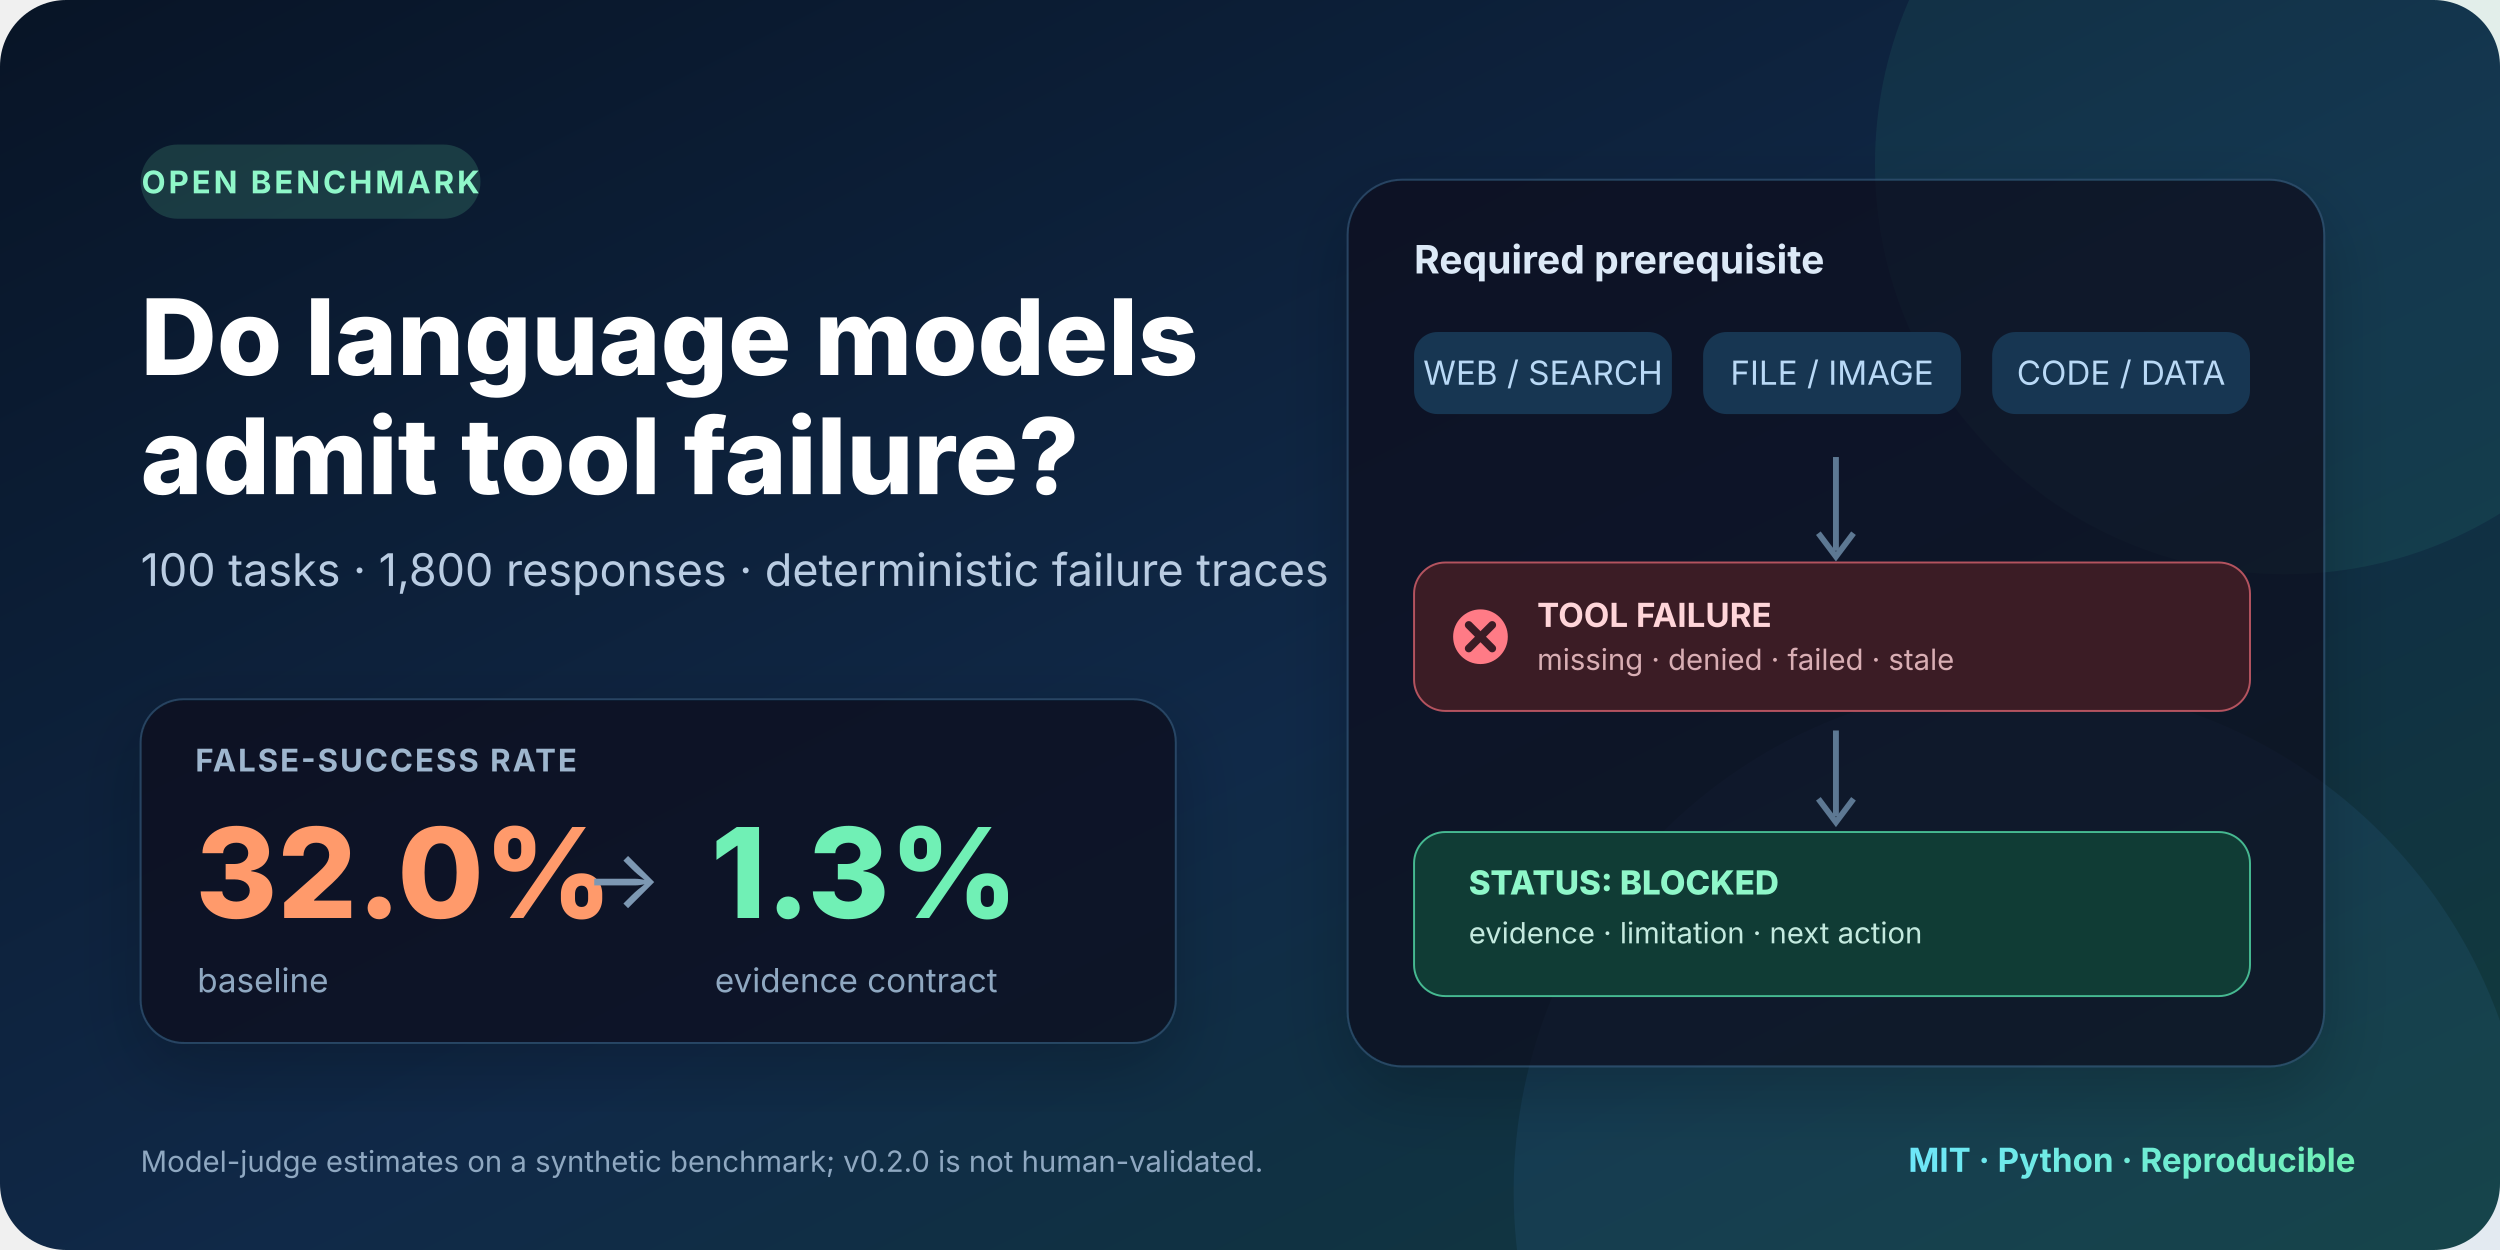
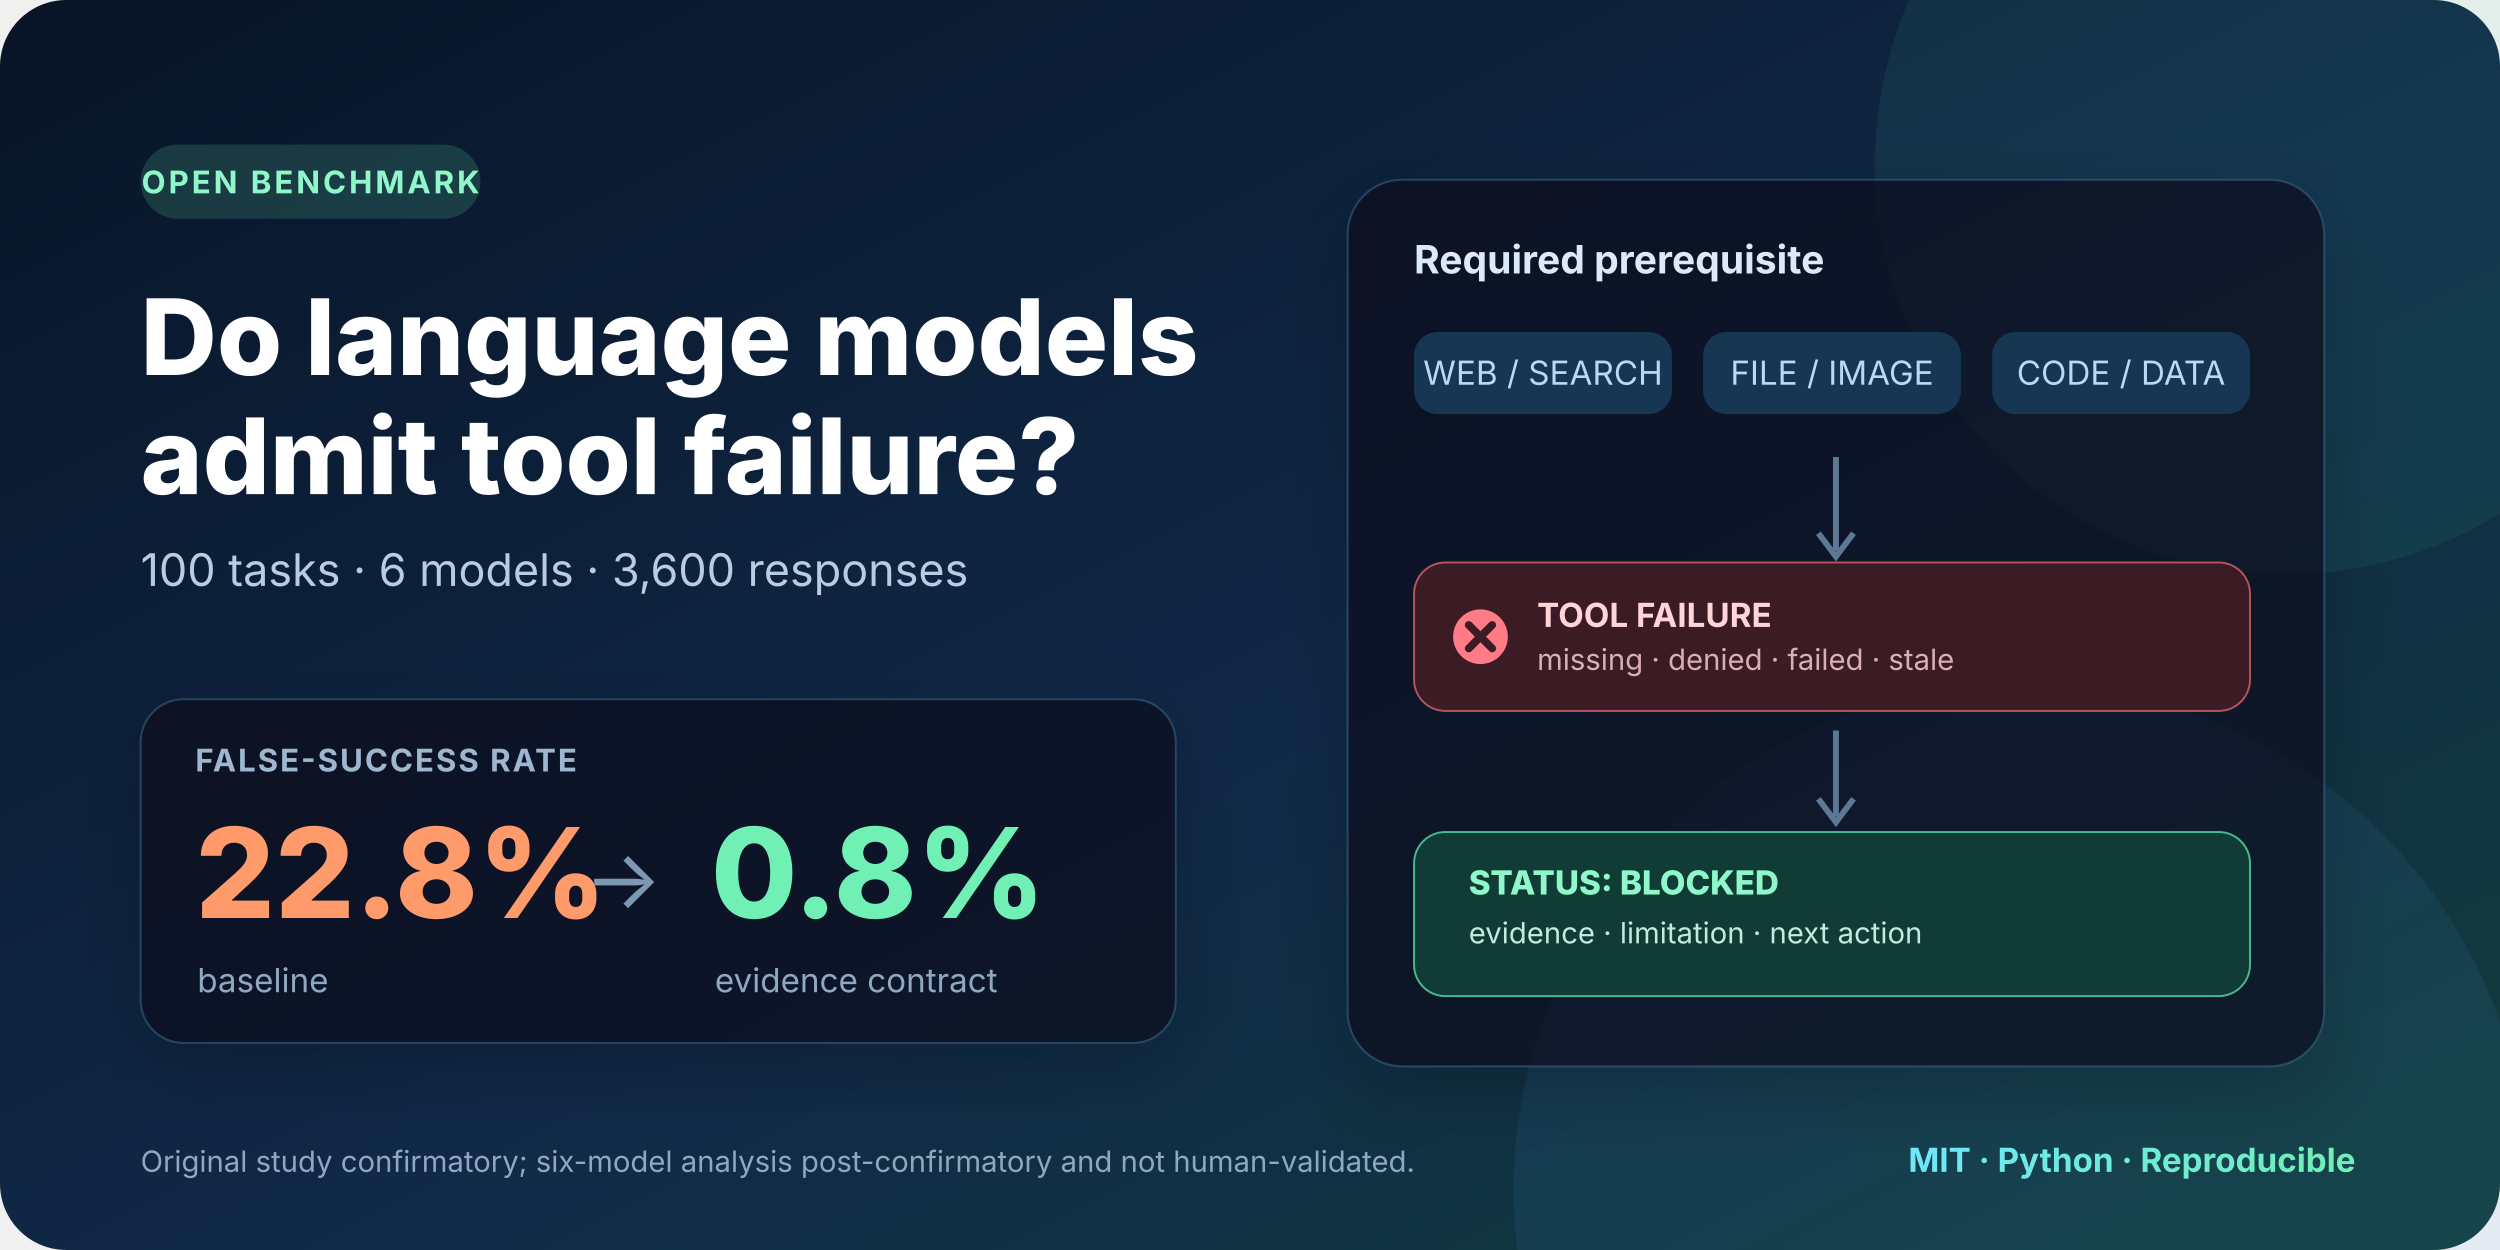
<svg xmlns="http://www.w3.org/2000/svg" width="1280" height="640" viewBox="0 0 1280 640" role="img" aria-labelledby="title desc">
  <defs>
    <linearGradient id="bg" x1="0" x2="1" y1="0" y2="1">
      <stop offset="0" stop-color="#081426" />
      <stop offset="0.55" stop-color="#102948" />
      <stop offset="1" stop-color="#113d3b" />
    </linearGradient>
    <linearGradient id="accent" x1="0" x2="1">
      <stop offset="0" stop-color="#6ee7f9" />
      <stop offset="1" stop-color="#70f0b5" />
    </linearGradient>
    <filter id="shadow" x="-20%" y="-20%" width="140%" height="140%">
      <feDropShadow dx="0" dy="14" stdDeviation="18" flood-color="#000" flood-opacity=".28" />
    </filter>
  </defs>
  <rect width="1280" height="640" rx="34" fill="url(#bg)" />
  <circle cx="1170" cy="84" r="210" fill="#45d7aa" opacity=".08" />
  <circle cx="1035" cy="610" r="260" fill="#4da3ff" opacity=".08" />
  <g transform="translate(72 74)">
    <rect width="174" height="38" rx="19" fill="#70f0b5" opacity=".16" />
    <text x="87" y="25" fill="#8ff7c9" text-anchor="middle" font-family="Inter,Arial,sans-serif" font-size="16" font-weight="700" letter-spacing="1.5">OPEN BENCHMARK</text>
    <text x="0" y="118" fill="#fff" font-family="Inter,Arial,sans-serif" font-size="54" font-weight="800">Do language models</text>
    <text x="0" y="179" fill="#fff" font-family="Inter,Arial,sans-serif" font-size="54" font-weight="800">admit tool failure?</text>
-     <text x="0" y="226" fill="#b9cce2" font-family="Inter,Arial,sans-serif" font-size="23">100 tasks · 1,800 responses · deterministic failure traces</text>
+     <text x="0" y="226" fill="#b9cce2" font-family="Inter,Arial,sans-serif" font-size="23">100 tasks · 6 models · 3,600 responses</text>
    <g transform="translate(0 284)">
      <rect width="530" height="176" rx="22" fill="#07111f" opacity=".72" stroke="#31516f" filter="url(#shadow)" />
      <text x="28" y="37" fill="#9eb6ce" font-family="Inter,Arial,sans-serif" font-size="16" font-weight="700" letter-spacing="1">FALSE-SUCCESS RATE</text>
-       <text x="28" y="112" fill="#ff9a6b" font-family="Inter,Arial,sans-serif" font-size="64" font-weight="800">32.0%</text>
+       <text x="28" y="112" fill="#ff9a6b" font-family="Inter,Arial,sans-serif" font-size="64" font-weight="800">22.8%</text>
      <text x="227" y="107" fill="#7d98b3" font-family="Inter,Arial,sans-serif" font-size="42">→</text>
-       <text x="292" y="112" fill="#70f0b5" font-family="Inter,Arial,sans-serif" font-size="64" font-weight="800">1.3%</text>
+       <text x="292" y="112" fill="#70f0b5" font-family="Inter,Arial,sans-serif" font-size="64" font-weight="800">0.8%</text>
      <text x="29" y="150" fill="#8fa8c1" font-family="Inter,Arial,sans-serif" font-size="17">baseline</text>
      <text x="294" y="150" fill="#8fa8c1" font-family="Inter,Arial,sans-serif" font-size="17">evidence contract</text>
    </g>
  </g>
  <g transform="translate(690 92)">
    <rect width="500" height="454" rx="28" fill="#07111f" opacity=".72" stroke="#31516f" filter="url(#shadow)" />
    <text x="34" y="48" fill="#dce9f7" font-family="Inter,Arial,sans-serif" font-size="20" font-weight="700">Required prerequisite</text>
    <g font-family="Inter,Arial,sans-serif" font-size="17">
      <g transform="translate(34 78)">
        <rect width="132" height="42" rx="12" fill="#173652" />
        <text x="66" y="27" text-anchor="middle" fill="#b9d9f6">WEB / SEARCH</text>
      </g>
      <g transform="translate(182 78)">
        <rect width="132" height="42" rx="12" fill="#173652" />
        <text x="66" y="27" text-anchor="middle" fill="#b9d9f6">FILE / IMAGE</text>
      </g>
      <g transform="translate(330 78)">
        <rect width="132" height="42" rx="12" fill="#173652" />
        <text x="66" y="27" text-anchor="middle" fill="#b9d9f6">CODE / DATA</text>
      </g>
    </g>
    <path d="M250 142v48" stroke="#5d7893" stroke-width="3" />
    <path d="M241 181l9 12 9-12" fill="none" stroke="#5d7893" stroke-width="3" />
    <rect x="34" y="196" width="428" height="76" rx="16" fill="#3b1c25" stroke="#b4535f" />
    <circle cx="68" cy="234" r="14" fill="#ff7b86" />
    <path d="M62 228l12 12m0-12l-12 12" stroke="#3b1c25" stroke-width="4" stroke-linecap="round" />
    <text x="97" y="229" fill="#ffd5d9" font-family="Inter,Arial,sans-serif" font-size="17" font-weight="700">TOOL FAILURE</text>
    <text x="97" y="251" fill="#d9aeb4" font-family="Inter,Arial,sans-serif" font-size="15">missing · denied · failed · stale</text>
    <path d="M250 282v44" stroke="#5d7893" stroke-width="3" />
    <path d="M241 317l9 12 9-12" fill="none" stroke="#5d7893" stroke-width="3" />
    <rect x="34" y="334" width="428" height="84" rx="16" fill="#103c35" stroke="#46b991" />
    <text x="62" y="366" fill="#8ff7c9" font-family="Inter,Arial,sans-serif" font-size="17" font-weight="800">STATUS: BLOCKED</text>
    <text x="62" y="391" fill="#c4eadf" font-family="Inter,Arial,sans-serif" font-size="15">evidence · limitation · next action</text>
  </g>
-   <text x="72" y="600" fill="#8fa8c1" font-family="Inter,Arial,sans-serif" font-size="15">Model-judge estimates on a synthetic benchmark; v0.2.0 is not human-validated.</text>
+   <text x="72" y="600" fill="#8fa8c1" font-family="Inter,Arial,sans-serif" font-size="15">Original study confirmatory; six-model analysis post-confirmatory and not human-validated.</text>
  <text x="1206" y="600" fill="url(#accent)" text-anchor="end" font-family="Inter,Arial,sans-serif" font-size="17" font-weight="700">MIT · Python · Reproducible</text>
</svg>
